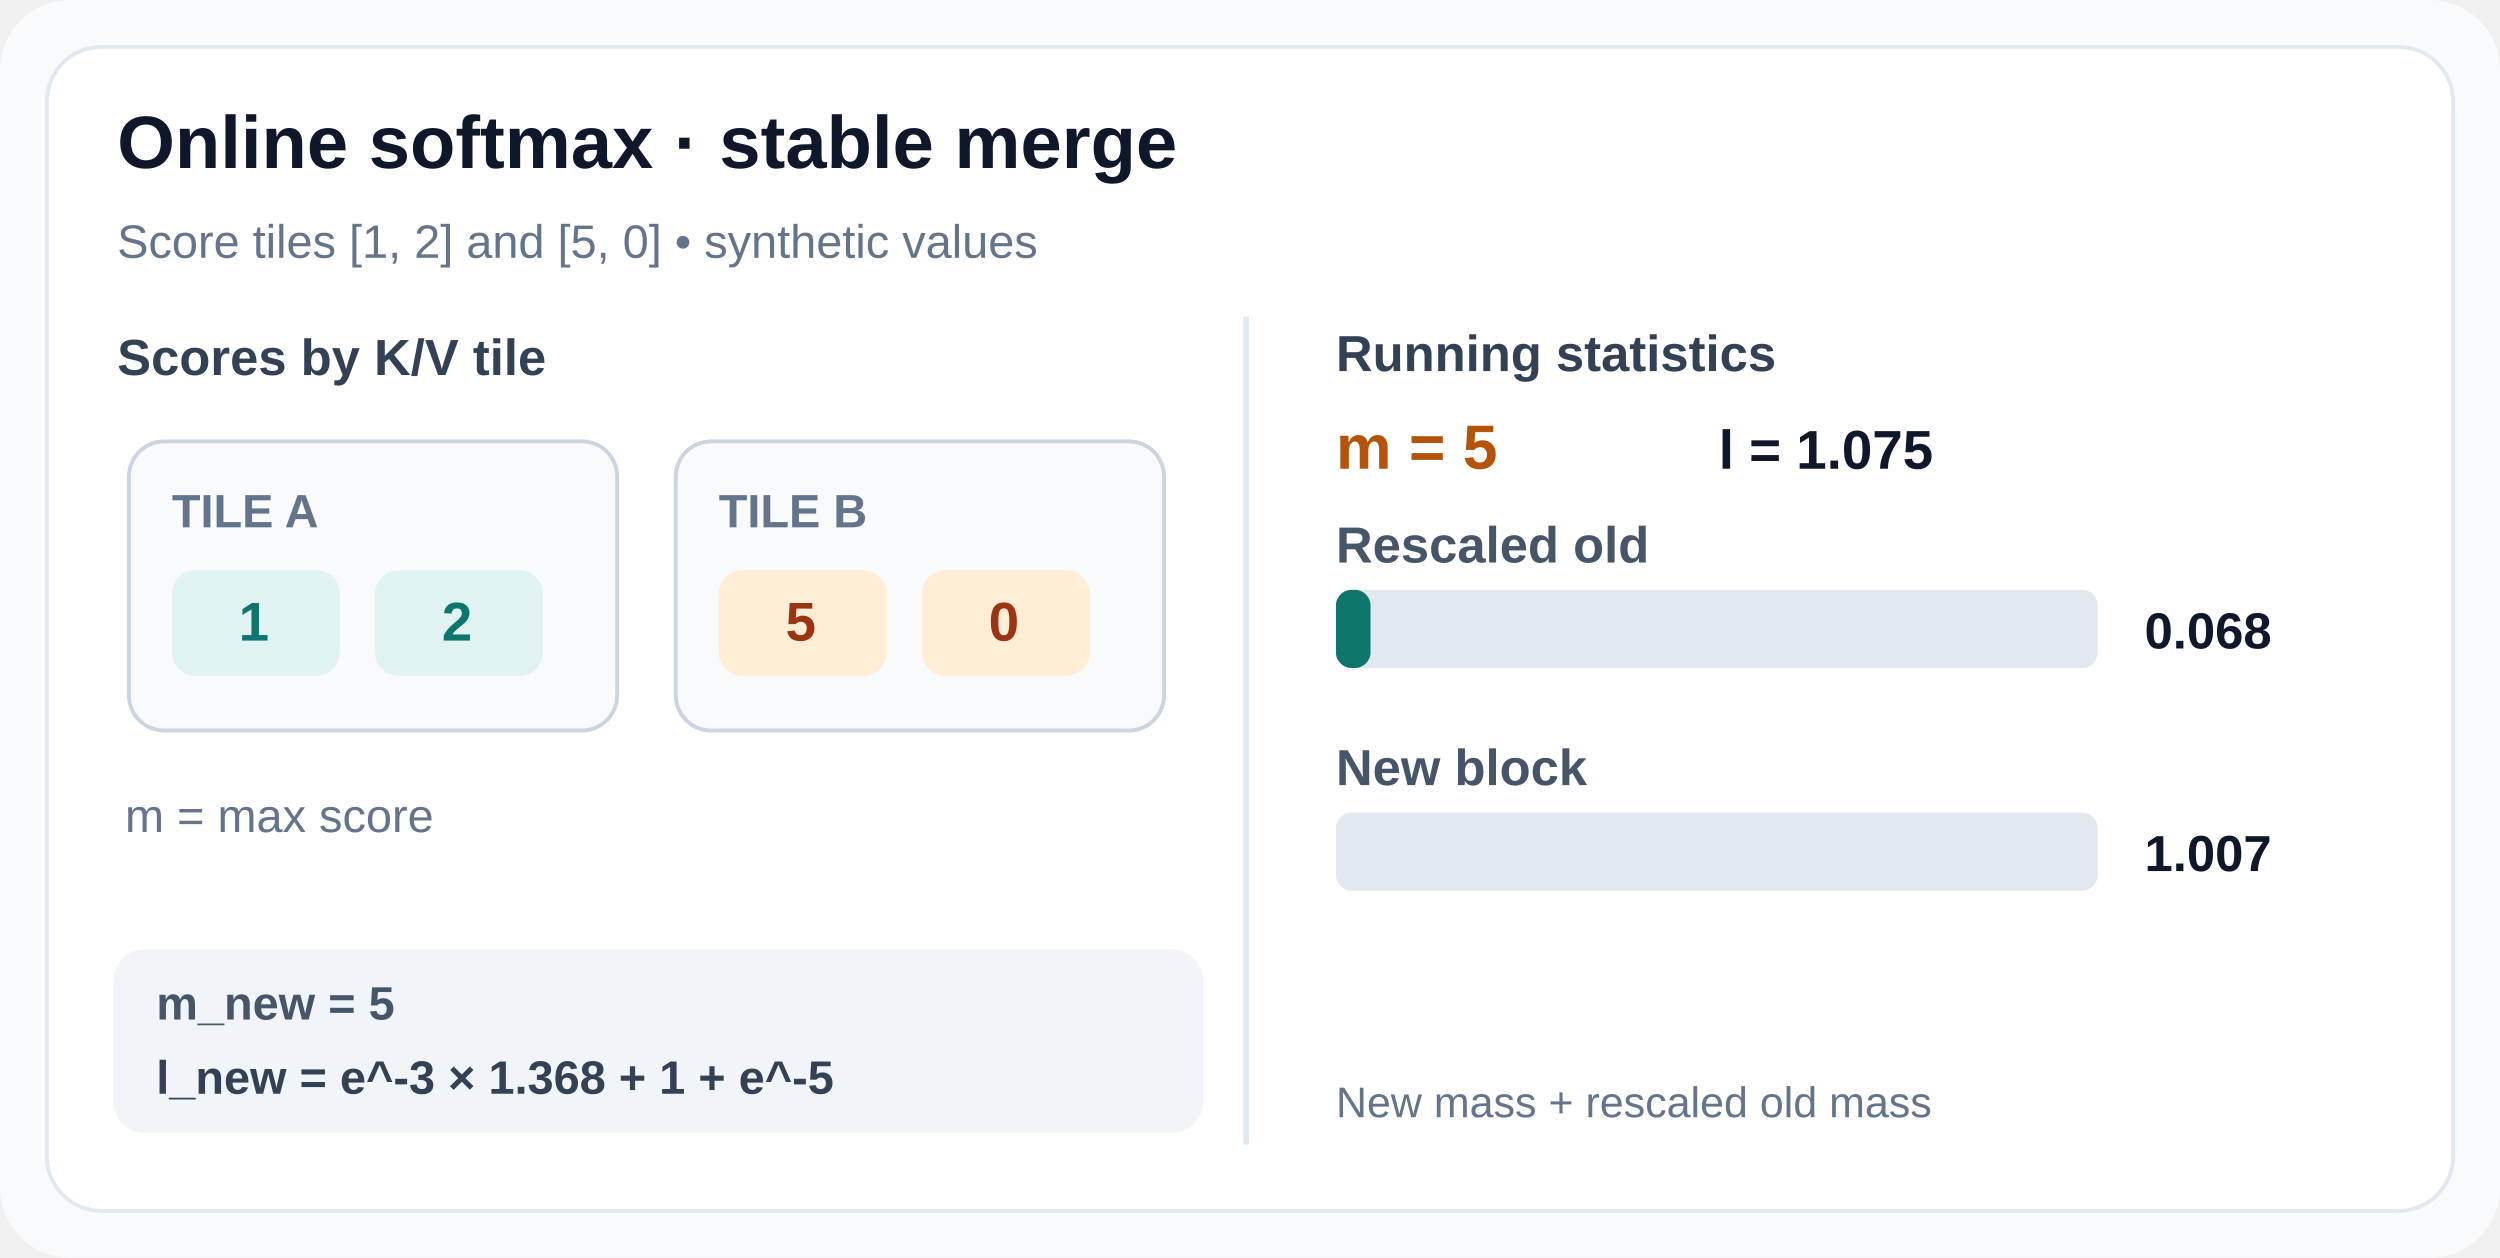
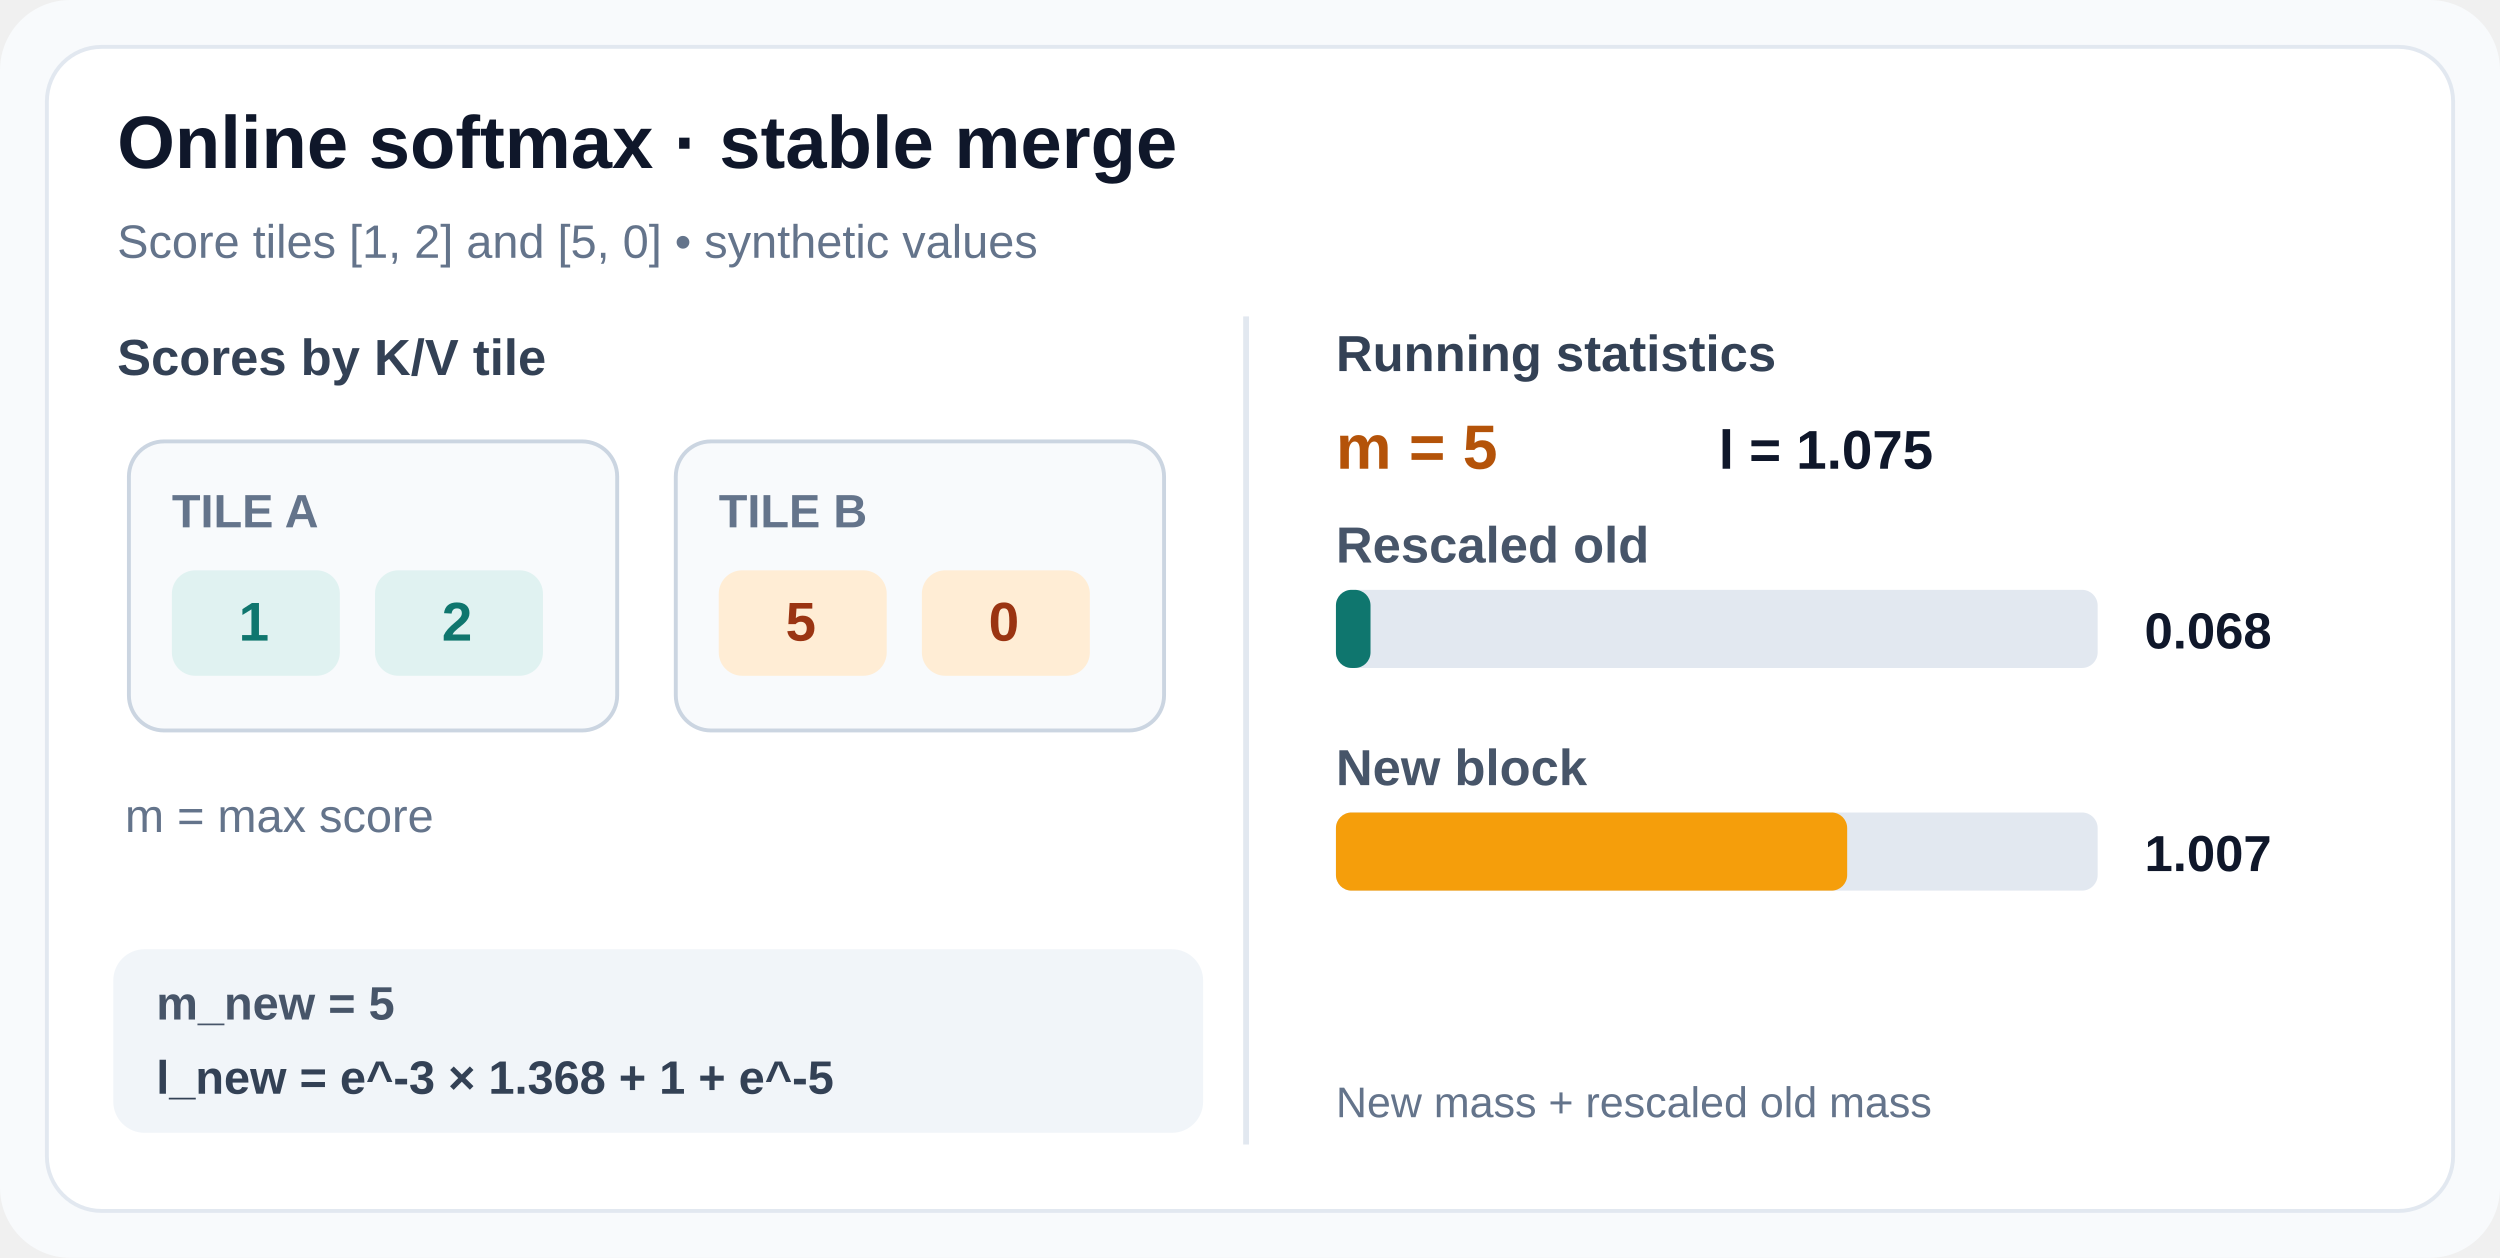
<svg xmlns="http://www.w3.org/2000/svg" width="640" height="322" viewBox="0 0 640 322" role="img" aria-labelledby="title desc">
  <rect width="640" height="322" rx="18" fill="#f8fafc" />
  <rect x="12" y="12" width="616" height="298" rx="14" fill="#fff" stroke="#e2e8f0" stroke-width="1" />
  <text x="30" y="43" font-family="Arial,Helvetica,sans-serif" font-size="19" font-weight="700" fill="#0f172a" text-anchor="start">Online softmax · stable merge</text>
  <text x="30" y="66" font-family="Arial,Helvetica,sans-serif" font-size="12" font-weight="500" fill="#64748b" text-anchor="start">Score tiles [1, 2] and [5, 0]  •  synthetic values</text>
  <path d="M 319 81 L 319 293" stroke="#e2e8f0" stroke-width="1.5" />
  <text x="30" y="96" font-family="Arial,Helvetica,sans-serif" font-size="13" font-weight="600" fill="#334155" text-anchor="start">Scores by K/V tile</text>
  <rect x="33" y="113" width="125" height="74" rx="9" fill="#f8fafc" stroke="#cbd5e1" stroke-width="1" />
  <text x="44" y="135" font-family="Arial,Helvetica,sans-serif" font-size="12" font-weight="700" fill="#64748b" text-anchor="start">TILE A</text>
  <rect x="44" y="146" width="43" height="27" rx="6" fill="#e0f2f1" stroke="none" stroke-width="0" />
  <text x="65" y="164" font-family="Arial,Helvetica,sans-serif" font-size="14" font-weight="700" fill="#0f766e" text-anchor="middle">1</text>
  <rect x="96" y="146" width="43" height="27" rx="6" fill="#e0f2f1" stroke="none" stroke-width="0" />
  <text x="117" y="164" font-family="Arial,Helvetica,sans-serif" font-size="14" font-weight="700" fill="#0f766e" text-anchor="middle">2</text>
  <rect x="173" y="113" width="125" height="74" rx="9" fill="#f8fafc" stroke="#cbd5e1" stroke-width="1" />
  <text x="184" y="135" font-family="Arial,Helvetica,sans-serif" font-size="12" font-weight="700" fill="#64748b" text-anchor="start">TILE B</text>
  <rect x="184" y="146" width="43" height="27" rx="6" fill="#ffedd5" stroke="none" stroke-width="0" />
  <text x="205" y="164" font-family="Arial,Helvetica,sans-serif" font-size="14" font-weight="700" fill="#9a3412" text-anchor="middle">5</text>
  <rect x="236" y="146" width="43" height="27" rx="6" fill="#ffedd5" stroke="none" stroke-width="0" />
  <text x="257" y="164" font-family="Arial,Helvetica,sans-serif" font-size="14" font-weight="700" fill="#9a3412" text-anchor="middle">0</text>
  <text x="32" y="213" font-family="Arial,Helvetica,sans-serif" font-size="12" font-weight="500" fill="#64748b" text-anchor="start">m = max score</text>
  <text x="342" y="95" font-family="Arial,Helvetica,sans-serif" font-size="13" font-weight="600" fill="#334155" text-anchor="start">Running statistics</text>
  <text x="342" y="120" font-family="Arial,Helvetica,sans-serif" font-size="16" font-weight="700" fill="#b45309" text-anchor="start">m = 5</text>
  <text x="440" y="120" font-family="Arial,Helvetica,sans-serif" font-size="14" font-weight="600" fill="#0f172a" text-anchor="start">l = 1.075</text>
  <rect x="342" y="151" width="195" height="20" rx="4" fill="#e2e8f0" stroke="#e2e8f0" stroke-width="0" />
  <rect x="342" y="151" width="8.853" height="20" rx="4" fill="#0f766e" stroke="#0f766e" stroke-width="0" />
  <text x="342" y="144" font-family="Arial,Helvetica,sans-serif" font-size="13" font-weight="600" fill="#475569" text-anchor="start">Rescaled old</text>
  <text x="549" y="166" font-family="Arial,Helvetica,sans-serif" font-size="13" font-weight="600" fill="#0f172a" text-anchor="start">0.068</text>
  <rect x="342" y="208" width="195" height="20" rx="4" fill="#e2e8f0" stroke="#e2e8f0" stroke-width="0" />
-   <rect x="342" y="208" width="NaN" height="20" rx="4" fill="#0f766e" stroke="#0f766e" stroke-width="0" />
+   <rect x="342" y="208" width="130.876" height="20" rx="4" fill="#f59e0b" stroke="#f59e0b" stroke-width="0" />
  <text x="342" y="201" font-family="Arial,Helvetica,sans-serif" font-size="13" font-weight="600" fill="#475569" text-anchor="start">New block</text>
  <text x="549" y="223" font-family="Arial,Helvetica,sans-serif" font-size="13" font-weight="600" fill="#0f172a" text-anchor="start">1.007</text>
  <rect x="29" y="243" width="279" height="47" rx="8" fill="#f1f5f9" stroke="#f1f5f9" stroke-width="0" />
  <text x="40" y="261" font-family="Arial,Helvetica,sans-serif" font-size="12" font-weight="600" fill="#475569" text-anchor="start">m_new = 5</text>
  <text x="40" y="280" font-family="Arial,Helvetica,sans-serif" font-size="12" font-weight="600" fill="#334155" text-anchor="start">l_new = e^-3 × 1.368 + 1 + e^-5</text>
  <text x="342" y="286" font-family="Arial,Helvetica,sans-serif" font-size="11" font-weight="500" fill="#64748b" text-anchor="start">New mass + rescaled old mass</text>
</svg>
